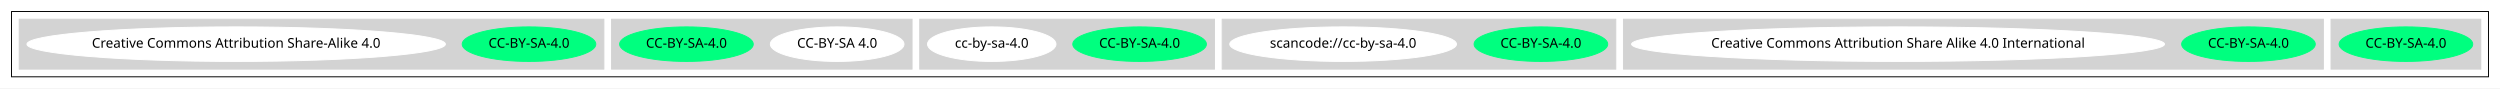
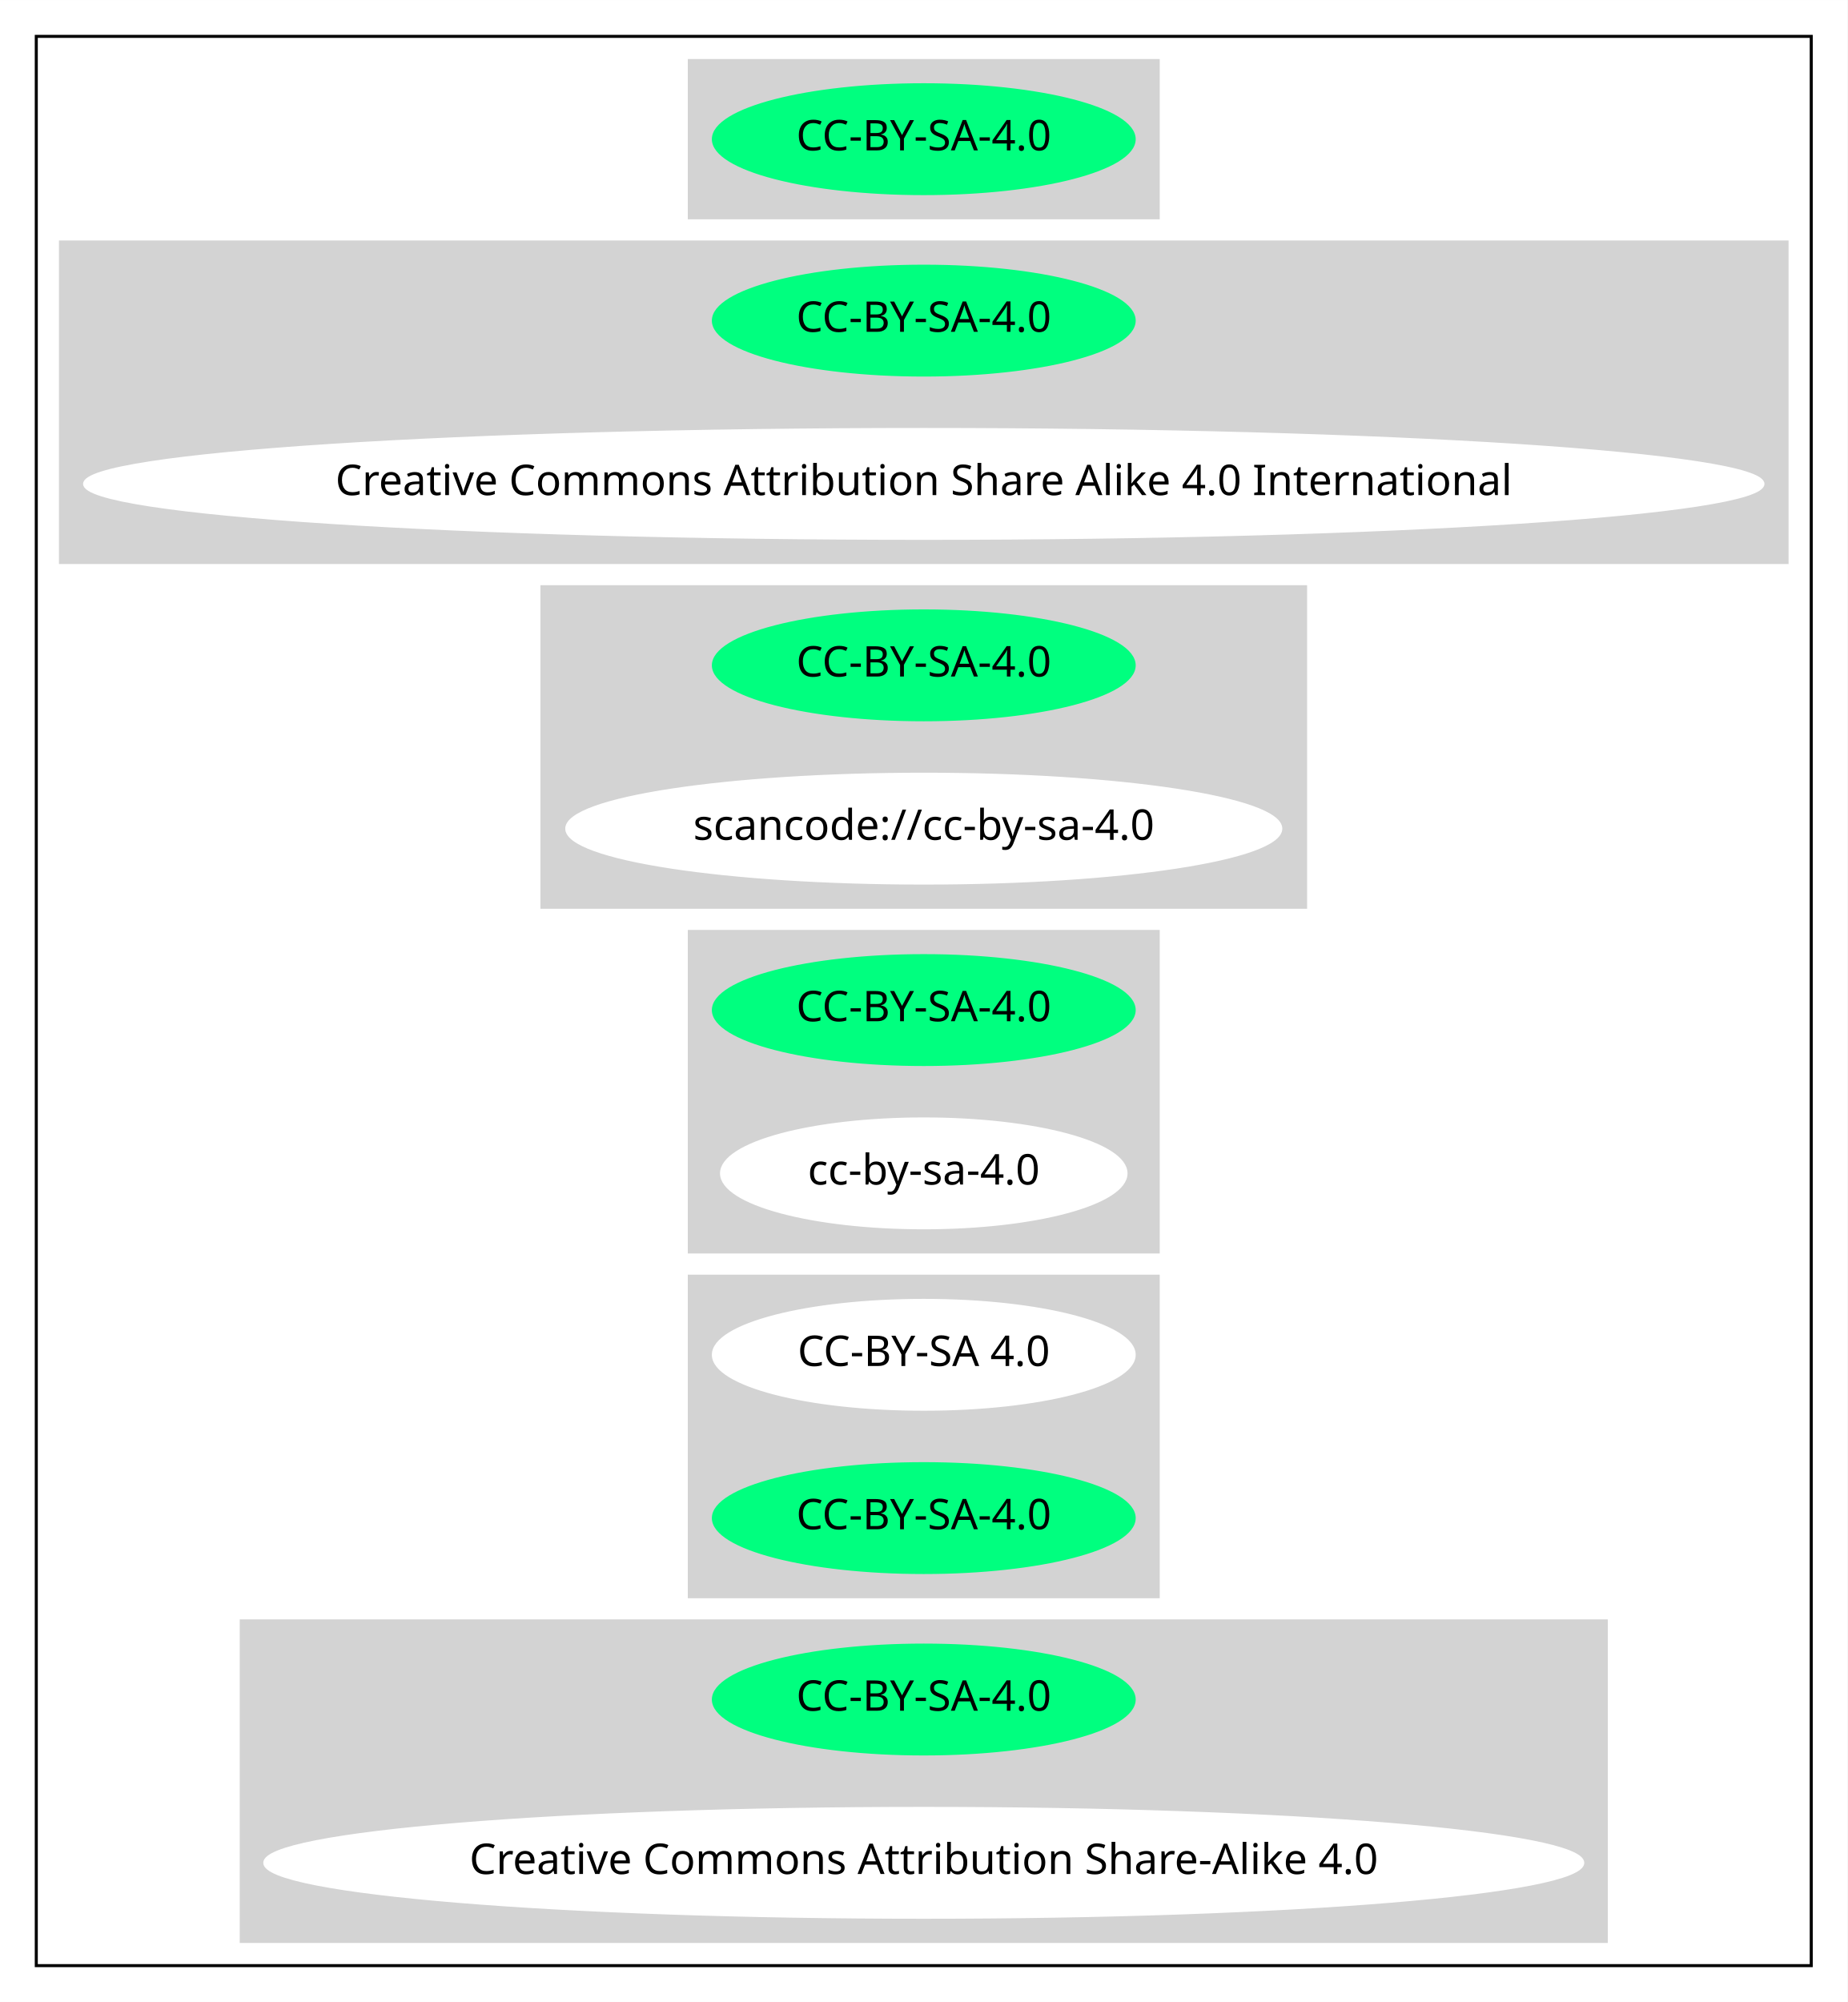
- <svg xmlns="http://www.w3.org/2000/svg" width="2604pt" height="92pt" viewBox="0.00 0.00 2604.00 92.00">
-   <g id="graph0" class="graph" transform="scale(1 1) rotate(0) translate(4 88)">
-     <polygon fill="white" stroke="transparent" points="-4,4 -4,-88 2600,-88 2600,4 -4,4" />
+ <svg xmlns="http://www.w3.org/2000/svg" width="611pt" height="662pt" viewBox="0.00 0.00 611.05 662.00">
+   <g id="graph0" class="graph" transform="scale(1 1) rotate(0) translate(4 658)">
+     <polygon fill="white" stroke="transparent" points="-4,4 -4,-658 607.05,-658 607.05,4 -4,4" />
    <g id="clust1" class="cluster">
-       <polygon fill="none" stroke="black" points="8,-8 8,-76 2588,-76 2588,-8 8,-8" />
+       <polygon fill="none" stroke="black" points="8,-8 8,-646 595.05,-646 595.05,-8 8,-8" />
    </g>
    <g id="clust2" class="cluster">
-       <polygon fill="lightgray" stroke="lightgray" points="2424,-16 2424,-68 2580,-68 2580,-16 2424,-16" />
+       <polygon fill="lightgray" stroke="lightgray" points="223.98,-586 223.98,-638 379.07,-638 379.07,-586 223.98,-586" />
    </g>
    <g id="clust3" class="cluster">
-       <polygon fill="lightgray" stroke="lightgray" points="1687,-16 1687,-68 2416,-68 2416,-16 1687,-16" />
+       <polygon fill="lightgray" stroke="lightgray" points="16,-472 16,-578 587.05,-578 587.05,-472 16,-472" />
    </g>
    <g id="clust4" class="cluster">
-       <polygon fill="lightgray" stroke="lightgray" points="1269,-16 1269,-68 1679,-68 1679,-16 1269,-16" />
+       <polygon fill="lightgray" stroke="lightgray" points="175.24,-358 175.24,-464 427.81,-464 427.81,-358 175.24,-358" />
    </g>
    <g id="clust5" class="cluster">
-       <polygon fill="lightgray" stroke="lightgray" points="954,-16 954,-68 1261,-68 1261,-16 954,-16" />
+       <polygon fill="lightgray" stroke="lightgray" points="223.98,-244 223.98,-350 379.07,-350 379.07,-244 223.98,-244" />
    </g>
    <g id="clust6" class="cluster">
-       <polygon fill="lightgray" stroke="lightgray" points="633,-16 633,-68 946,-68 946,-16 633,-16" />
+       <polygon fill="lightgray" stroke="lightgray" points="223.98,-130 223.98,-236 379.07,-236 379.07,-130 223.98,-130" />
    </g>
    <g id="clust7" class="cluster">
-       <polygon fill="lightgray" stroke="lightgray" points="16,-16 16,-68 625,-68 625,-16 16,-16" />
+       <polygon fill="lightgray" stroke="lightgray" points="75.79,-16 75.79,-122 527.26,-122 527.26,-16 75.79,-16" />
    </g>
    <g id="node1" class="node">
-       <ellipse fill="springgreen" stroke="springgreen" cx="2502" cy="-42" rx="69.59" ry="18" />
-       <text text-anchor="middle" x="2502" y="-38.3" font-family="Times-Roman" font-size="14.00">CC-BY-SA-4.0</text>
+       <ellipse fill="springgreen" stroke="springgreen" cx="301.53" cy="-612" rx="69.59" ry="18" />
+       <text text-anchor="middle" x="301.53" y="-608.3" font-family="Times-Roman" font-size="14.00">CC-BY-SA-4.0</text>
    </g>
    <g id="node2" class="node">
-       <ellipse fill="springgreen" stroke="springgreen" cx="2338" cy="-42" rx="69.59" ry="18" />
-       <text text-anchor="middle" x="2338" y="-38.3" font-family="Times-Roman" font-size="14.00">CC-BY-SA-4.0</text>
+       <ellipse fill="springgreen" stroke="springgreen" cx="301.53" cy="-552" rx="69.59" ry="18" />
+       <text text-anchor="middle" x="301.53" y="-548.3" font-family="Times-Roman" font-size="14.00">CC-BY-SA-4.0</text>
    </g>
    <g id="node3" class="node">
-       <ellipse fill="white" stroke="white" cx="1973" cy="-42" rx="277.55" ry="18" />
-       <text text-anchor="middle" x="1973" y="-38.3" font-family="Times-Roman" font-size="14.00">Creative Commons Attribution Share Alike 4.0 International</text>
+       <ellipse fill="white" stroke="white" cx="301.53" cy="-498" rx="277.55" ry="18" />
+       <text text-anchor="middle" x="301.53" y="-494.3" font-family="Times-Roman" font-size="14.00">Creative Commons Attribution Share Alike 4.0 International</text>
    </g>
    <g id="node4" class="node">
-       <ellipse fill="springgreen" stroke="springgreen" cx="1601" cy="-42" rx="69.59" ry="18" />
-       <text text-anchor="middle" x="1601" y="-38.3" font-family="Times-Roman" font-size="14.00">CC-BY-SA-4.0</text>
+       <ellipse fill="springgreen" stroke="springgreen" cx="301.53" cy="-438" rx="69.59" ry="18" />
+       <text text-anchor="middle" x="301.53" y="-434.3" font-family="Times-Roman" font-size="14.00">CC-BY-SA-4.0</text>
    </g>
    <g id="node5" class="node">
-       <ellipse fill="white" stroke="white" cx="1395" cy="-42" rx="118.08" ry="18" />
-       <text text-anchor="middle" x="1395" y="-38.3" font-family="Times-Roman" font-size="14.00">scancode://cc-by-sa-4.0</text>
+       <ellipse fill="white" stroke="white" cx="301.53" cy="-384" rx="118.08" ry="18" />
+       <text text-anchor="middle" x="301.53" y="-380.3" font-family="Times-Roman" font-size="14.00">scancode://cc-by-sa-4.0</text>
    </g>
    <g id="node6" class="node">
-       <ellipse fill="springgreen" stroke="springgreen" cx="1183" cy="-42" rx="69.59" ry="18" />
-       <text text-anchor="middle" x="1183" y="-38.3" font-family="Times-Roman" font-size="14.00">CC-BY-SA-4.0</text>
+       <ellipse fill="springgreen" stroke="springgreen" cx="301.53" cy="-324" rx="69.59" ry="18" />
+       <text text-anchor="middle" x="301.53" y="-320.3" font-family="Times-Roman" font-size="14.00">CC-BY-SA-4.0</text>
    </g>
    <g id="node7" class="node">
-       <ellipse fill="white" stroke="white" cx="1029" cy="-42" rx="66.89" ry="18" />
-       <text text-anchor="middle" x="1029" y="-38.3" font-family="Times-Roman" font-size="14.00">cc-by-sa-4.0</text>
+       <ellipse fill="white" stroke="white" cx="301.53" cy="-270" rx="66.89" ry="18" />
+       <text text-anchor="middle" x="301.53" y="-266.3" font-family="Times-Roman" font-size="14.00">cc-by-sa-4.0</text>
    </g>
    <g id="node8" class="node">
-       <ellipse fill="white" stroke="white" cx="868" cy="-42" rx="69.59" ry="18" />
-       <text text-anchor="middle" x="868" y="-38.3" font-family="Times-Roman" font-size="14.00">CC-BY-SA 4.0</text>
+       <ellipse fill="white" stroke="white" cx="301.53" cy="-210" rx="69.59" ry="18" />
+       <text text-anchor="middle" x="301.53" y="-206.3" font-family="Times-Roman" font-size="14.00">CC-BY-SA 4.0</text>
    </g>
    <g id="node9" class="node">
-       <ellipse fill="springgreen" stroke="springgreen" cx="711" cy="-42" rx="69.59" ry="18" />
-       <text text-anchor="middle" x="711" y="-38.3" font-family="Times-Roman" font-size="14.00">CC-BY-SA-4.0</text>
+       <ellipse fill="springgreen" stroke="springgreen" cx="301.53" cy="-156" rx="69.59" ry="18" />
+       <text text-anchor="middle" x="301.53" y="-152.3" font-family="Times-Roman" font-size="14.00">CC-BY-SA-4.0</text>
    </g>
    <g id="node10" class="node">
-       <ellipse fill="springgreen" stroke="springgreen" cx="547" cy="-42" rx="69.59" ry="18" />
-       <text text-anchor="middle" x="547" y="-38.3" font-family="Times-Roman" font-size="14.00">CC-BY-SA-4.0</text>
+       <ellipse fill="springgreen" stroke="springgreen" cx="301.53" cy="-96" rx="69.59" ry="18" />
+       <text text-anchor="middle" x="301.53" y="-92.3" font-family="Times-Roman" font-size="14.00">CC-BY-SA-4.0</text>
    </g>
    <g id="node11" class="node">
-       <ellipse fill="white" stroke="white" cx="242" cy="-42" rx="217.96" ry="18" />
-       <text text-anchor="middle" x="242" y="-38.3" font-family="Times-Roman" font-size="14.00">Creative Commons Attribution Share-Alike 4.0</text>
+       <ellipse fill="white" stroke="white" cx="301.53" cy="-42" rx="217.96" ry="18" />
+       <text text-anchor="middle" x="301.53" y="-38.3" font-family="Times-Roman" font-size="14.00">Creative Commons Attribution Share-Alike 4.0</text>
    </g>
  </g>
</svg>
